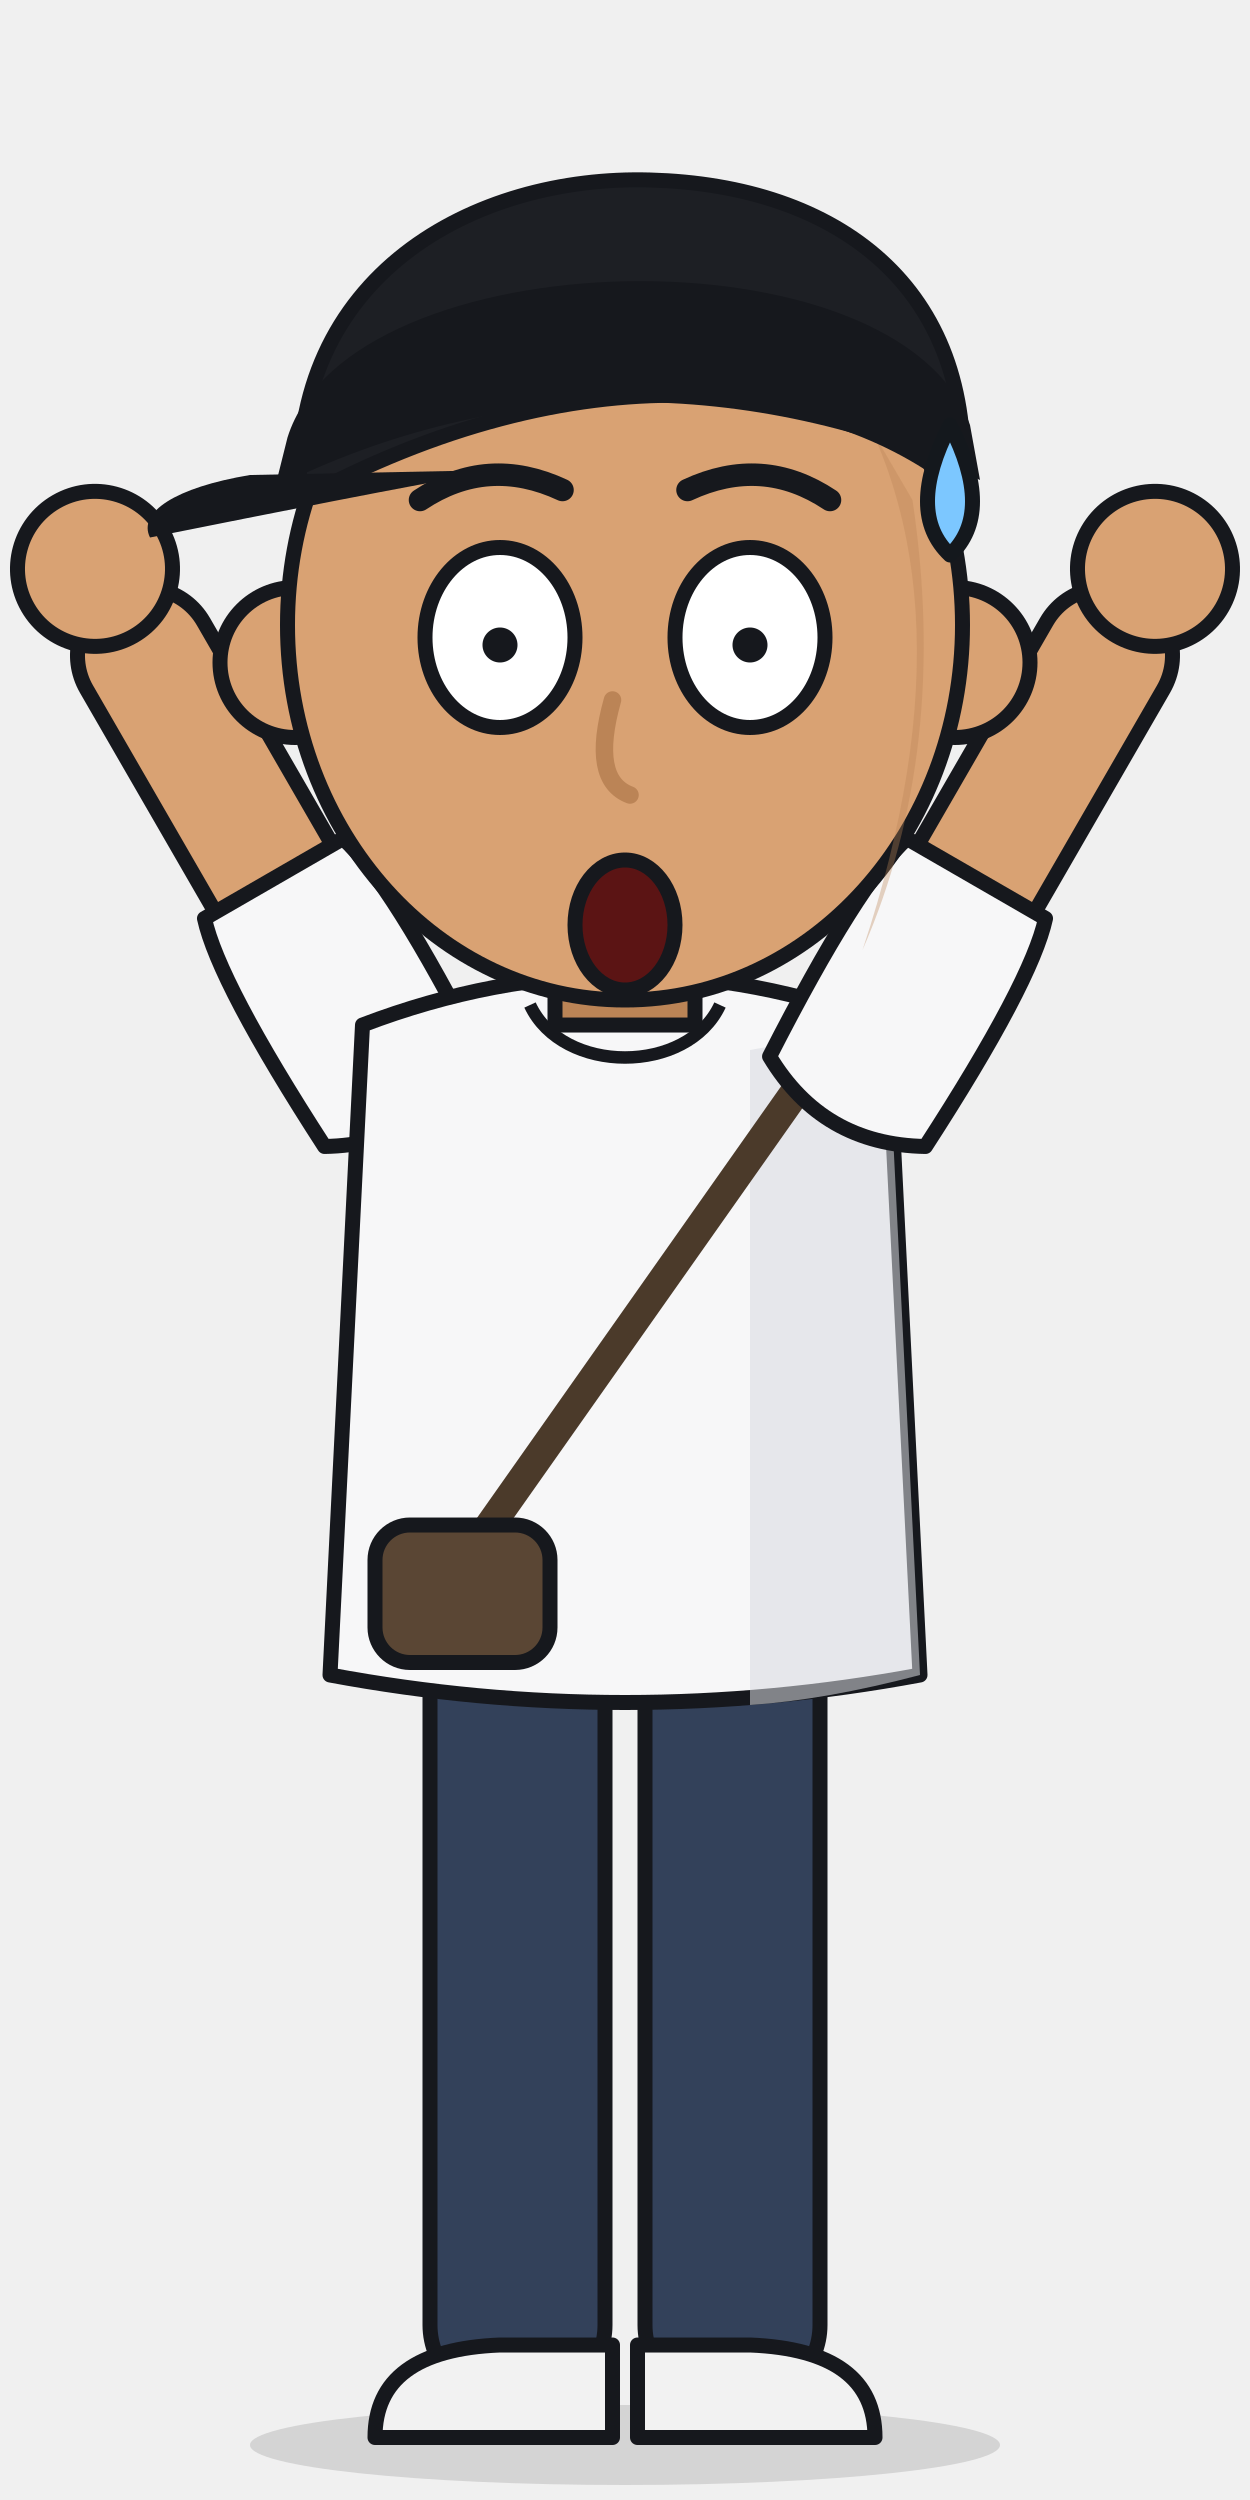
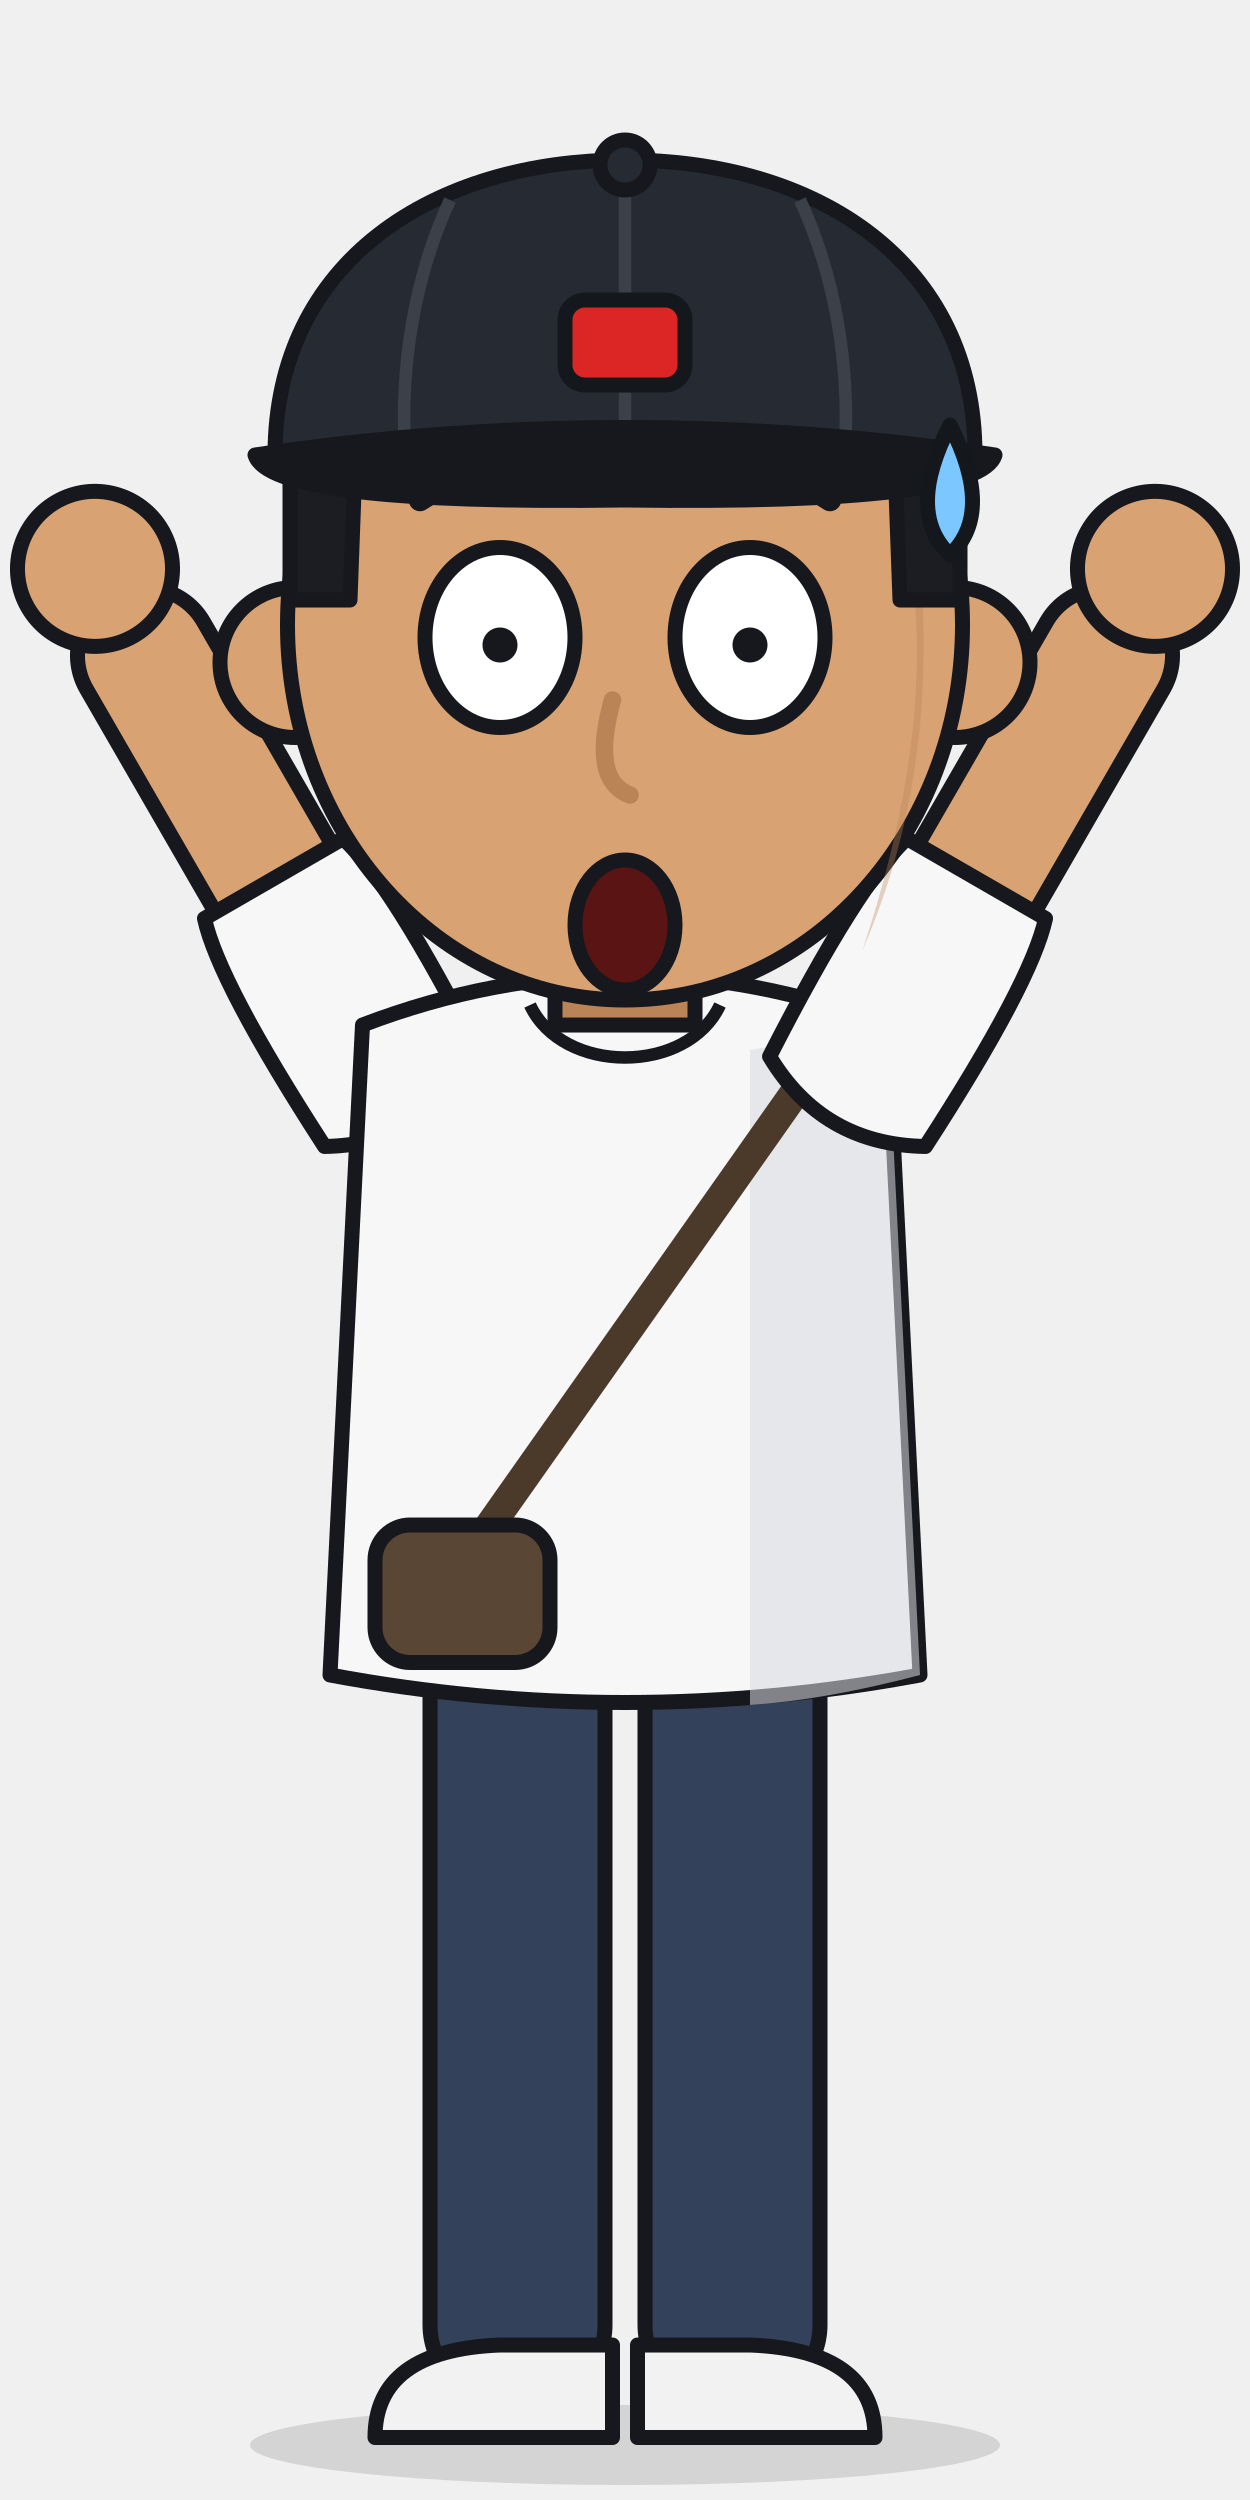
<svg xmlns="http://www.w3.org/2000/svg" viewBox="0 0 500 1000" width="500" height="1000">
  <ellipse cx="250" cy="978" rx="150" ry="16" fill="#000" opacity="0.12" />
  <g id="legs">
    <rect x="172" y="640" width="70" height="320" rx="30" fill="#33415a" stroke="#16181d" stroke-width="6" stroke-linejoin="round" stroke-linecap="round" />
    <rect x="258" y="640" width="70" height="320" rx="30" fill="#33415a" stroke="#16181d" stroke-width="6" stroke-linejoin="round" stroke-linecap="round" />
    <path d="M150 975 Q150 940 200 938 L245 938 L245 975 Z" fill="#f2f2f2" stroke="#16181d" stroke-width="6" stroke-linejoin="round" stroke-linecap="round" />
    <path d="M350 975 Q350 940 300 938 L255 938 L255 975 Z" fill="#f2f2f2" stroke="#16181d" stroke-width="6" stroke-linejoin="round" stroke-linecap="round" />
  </g>
  <g id="arm-back">
    <g transform="translate(152 425) rotate(150)">
      <rect x="-27" y="-10" width="54" height="225" rx="27" fill="#d9a273" stroke="#16181d" stroke-width="6" stroke-linejoin="round" stroke-linecap="round" />
      <path d="M-36 -18 Q-40 60 -32 85 L32 85 Q40 60 36 -18 Q0 -38 -36 -18 Z" fill="#f7f7f8" stroke="#16181d" stroke-width="6" stroke-linejoin="round" stroke-linecap="round" />
      <circle cx="0" cy="228" r="31" fill="#d9a273" stroke="#16181d" stroke-width="6" stroke-linejoin="round" stroke-linecap="round" />
    </g>
  </g>
  <g id="torso">
    <path d="M145 410 Q250 370 355 410 L368 670 Q250 692 132 670 Z" fill="#f7f7f8" stroke="#16181d" stroke-width="6" stroke-linejoin="round" stroke-linecap="round" />
    <path d="M300 420 L355 410 L368 670 Q330 680 300 682 Z" fill="#d8dbe0" opacity="0.55" />
    <path d="M212 402 C225 430 275 430 288 402" fill="none" stroke="#16181d" stroke-width="5" />
    <path d="M330 420 L175 640" stroke="#4b3a2a" stroke-width="12" stroke-linecap="round" />
    <rect x="150" y="610" width="70" height="55" rx="14" fill="#5a4634" stroke="#16181d" stroke-width="6" stroke-linejoin="round" stroke-linecap="round" />
  </g>
  <g id="arm-front">
    <g transform="translate(348 425) rotate(-150)">
      <rect x="-27" y="-10" width="54" height="225" rx="27" fill="#d9a273" stroke="#16181d" stroke-width="6" stroke-linejoin="round" stroke-linecap="round" />
      <path d="M-36 -18 Q-40 60 -32 85 L32 85 Q40 60 36 -18 Q0 -38 -36 -18 Z" fill="#f7f7f8" stroke="#16181d" stroke-width="6" stroke-linejoin="round" stroke-linecap="round" />
      <circle cx="0" cy="228" r="31" fill="#d9a273" stroke="#16181d" stroke-width="6" stroke-linejoin="round" stroke-linecap="round" />
    </g>
  </g>
  <g id="head">
    <rect x="222" y="360" width="56" height="50" fill="#bb8456" stroke="#16181d" stroke-width="6" stroke-linejoin="round" stroke-linecap="round" />
    <circle cx="118" cy="265" r="30" fill="#d9a273" stroke="#16181d" stroke-width="6" stroke-linejoin="round" stroke-linecap="round" />
    <circle cx="382" cy="265" r="30" fill="#d9a273" stroke="#16181d" stroke-width="6" stroke-linejoin="round" stroke-linecap="round" />
    <ellipse cx="250" cy="250" rx="135" ry="150" fill="#d9a273" stroke="#16181d" stroke-width="6" stroke-linejoin="round" stroke-linecap="round" />
    <path d="M330 140 Q395 230 345 380 Q380 300 365 200 Z" fill="#bb8456" opacity="0.35" />
-     <path d="M120 200 C115 110 190 70 260 72 C335 74 390 115 385 195 C330 150 230 140 120 200 Z" fill="#1d1f24" stroke="#16181d" stroke-width="6" stroke-linejoin="round" stroke-linecap="round" />
-     <path d="M115 175 C140 95 360 90 388 170 L392 192 C300 150 200 150 110 195 Z" fill="#16181d" />
-     <path d="M100 190 C70 195 55 205 60 215 C110 205 160 195 200 188" fill="#16181d" />
+     <path d="M116 240 L116 186 L142 186 L140 240 Z M384 240 L384 186 L358 186 L360 240 Z" fill="#1b1d22" stroke="#16181d" stroke-width="6" stroke-linejoin="round" stroke-linecap="round" />
+     <path d="M110 182 C110 104 174 64 250 64 C326 64 390 104 390 182 Z" fill="#262a32" stroke="#16181d" stroke-width="6" stroke-linejoin="round" stroke-linecap="round" />
+     <path d="M250 66 L250 180 M180 80 C166 110 160 146 162 180 M320 80 C334 110 340 146 338 180" fill="none" stroke="#3b4049" stroke-width="5" />
+     <circle cx="250" cy="66" r="10" fill="#262a32" stroke="#16181d" stroke-width="6" stroke-linejoin="round" stroke-linecap="round" />
+     <rect x="226" y="120" width="48" height="34" rx="8" fill="#dc2626" stroke="#14181d" stroke-width="6" stroke-linejoin="round" stroke-linecap="round" />
+     <path d="M102 182 Q250 160 398 182 Q392 202 250 200 Q108 202 102 182 Z" fill="#16181d" stroke="#16181d" stroke-width="6" stroke-linejoin="round" stroke-linecap="round" />
    <g id="eyes">
      <ellipse cx="200" cy="255" rx="30" ry="36" fill="#fff" stroke="#16181d" stroke-width="6" stroke-linejoin="round" stroke-linecap="round" />
      <ellipse cx="300" cy="255" rx="30" ry="36" fill="#fff" stroke="#16181d" stroke-width="6" stroke-linejoin="round" stroke-linecap="round" />
      <circle cx="200" cy="258" r="7" fill="#16181d" />
      <circle cx="300" cy="258" r="7" fill="#16181d" />
      <path d="M168 200 Q195 182 225 196 M275 196 Q305 182 332 200" fill="none" stroke="#16181d" stroke-width="9" stroke-linecap="round" />
    </g>
    <path d="M245 280 Q236 312 252 318" fill="none" stroke="#bb8456" stroke-width="7" stroke-linecap="round" />
    <g id="mouth">
      <ellipse cx="250" cy="370" rx="20" ry="26" fill="#5b1414" stroke="#16181d" stroke-width="6" stroke-linejoin="round" stroke-linecap="round" />
    </g>
    <path d="M380 170 Q398 205 380 222 Q362 205 380 170 Z" fill="#7cc7ff" stroke="#14181d" stroke-width="6" stroke-linejoin="round" stroke-linecap="round" />
  </g>
</svg>
